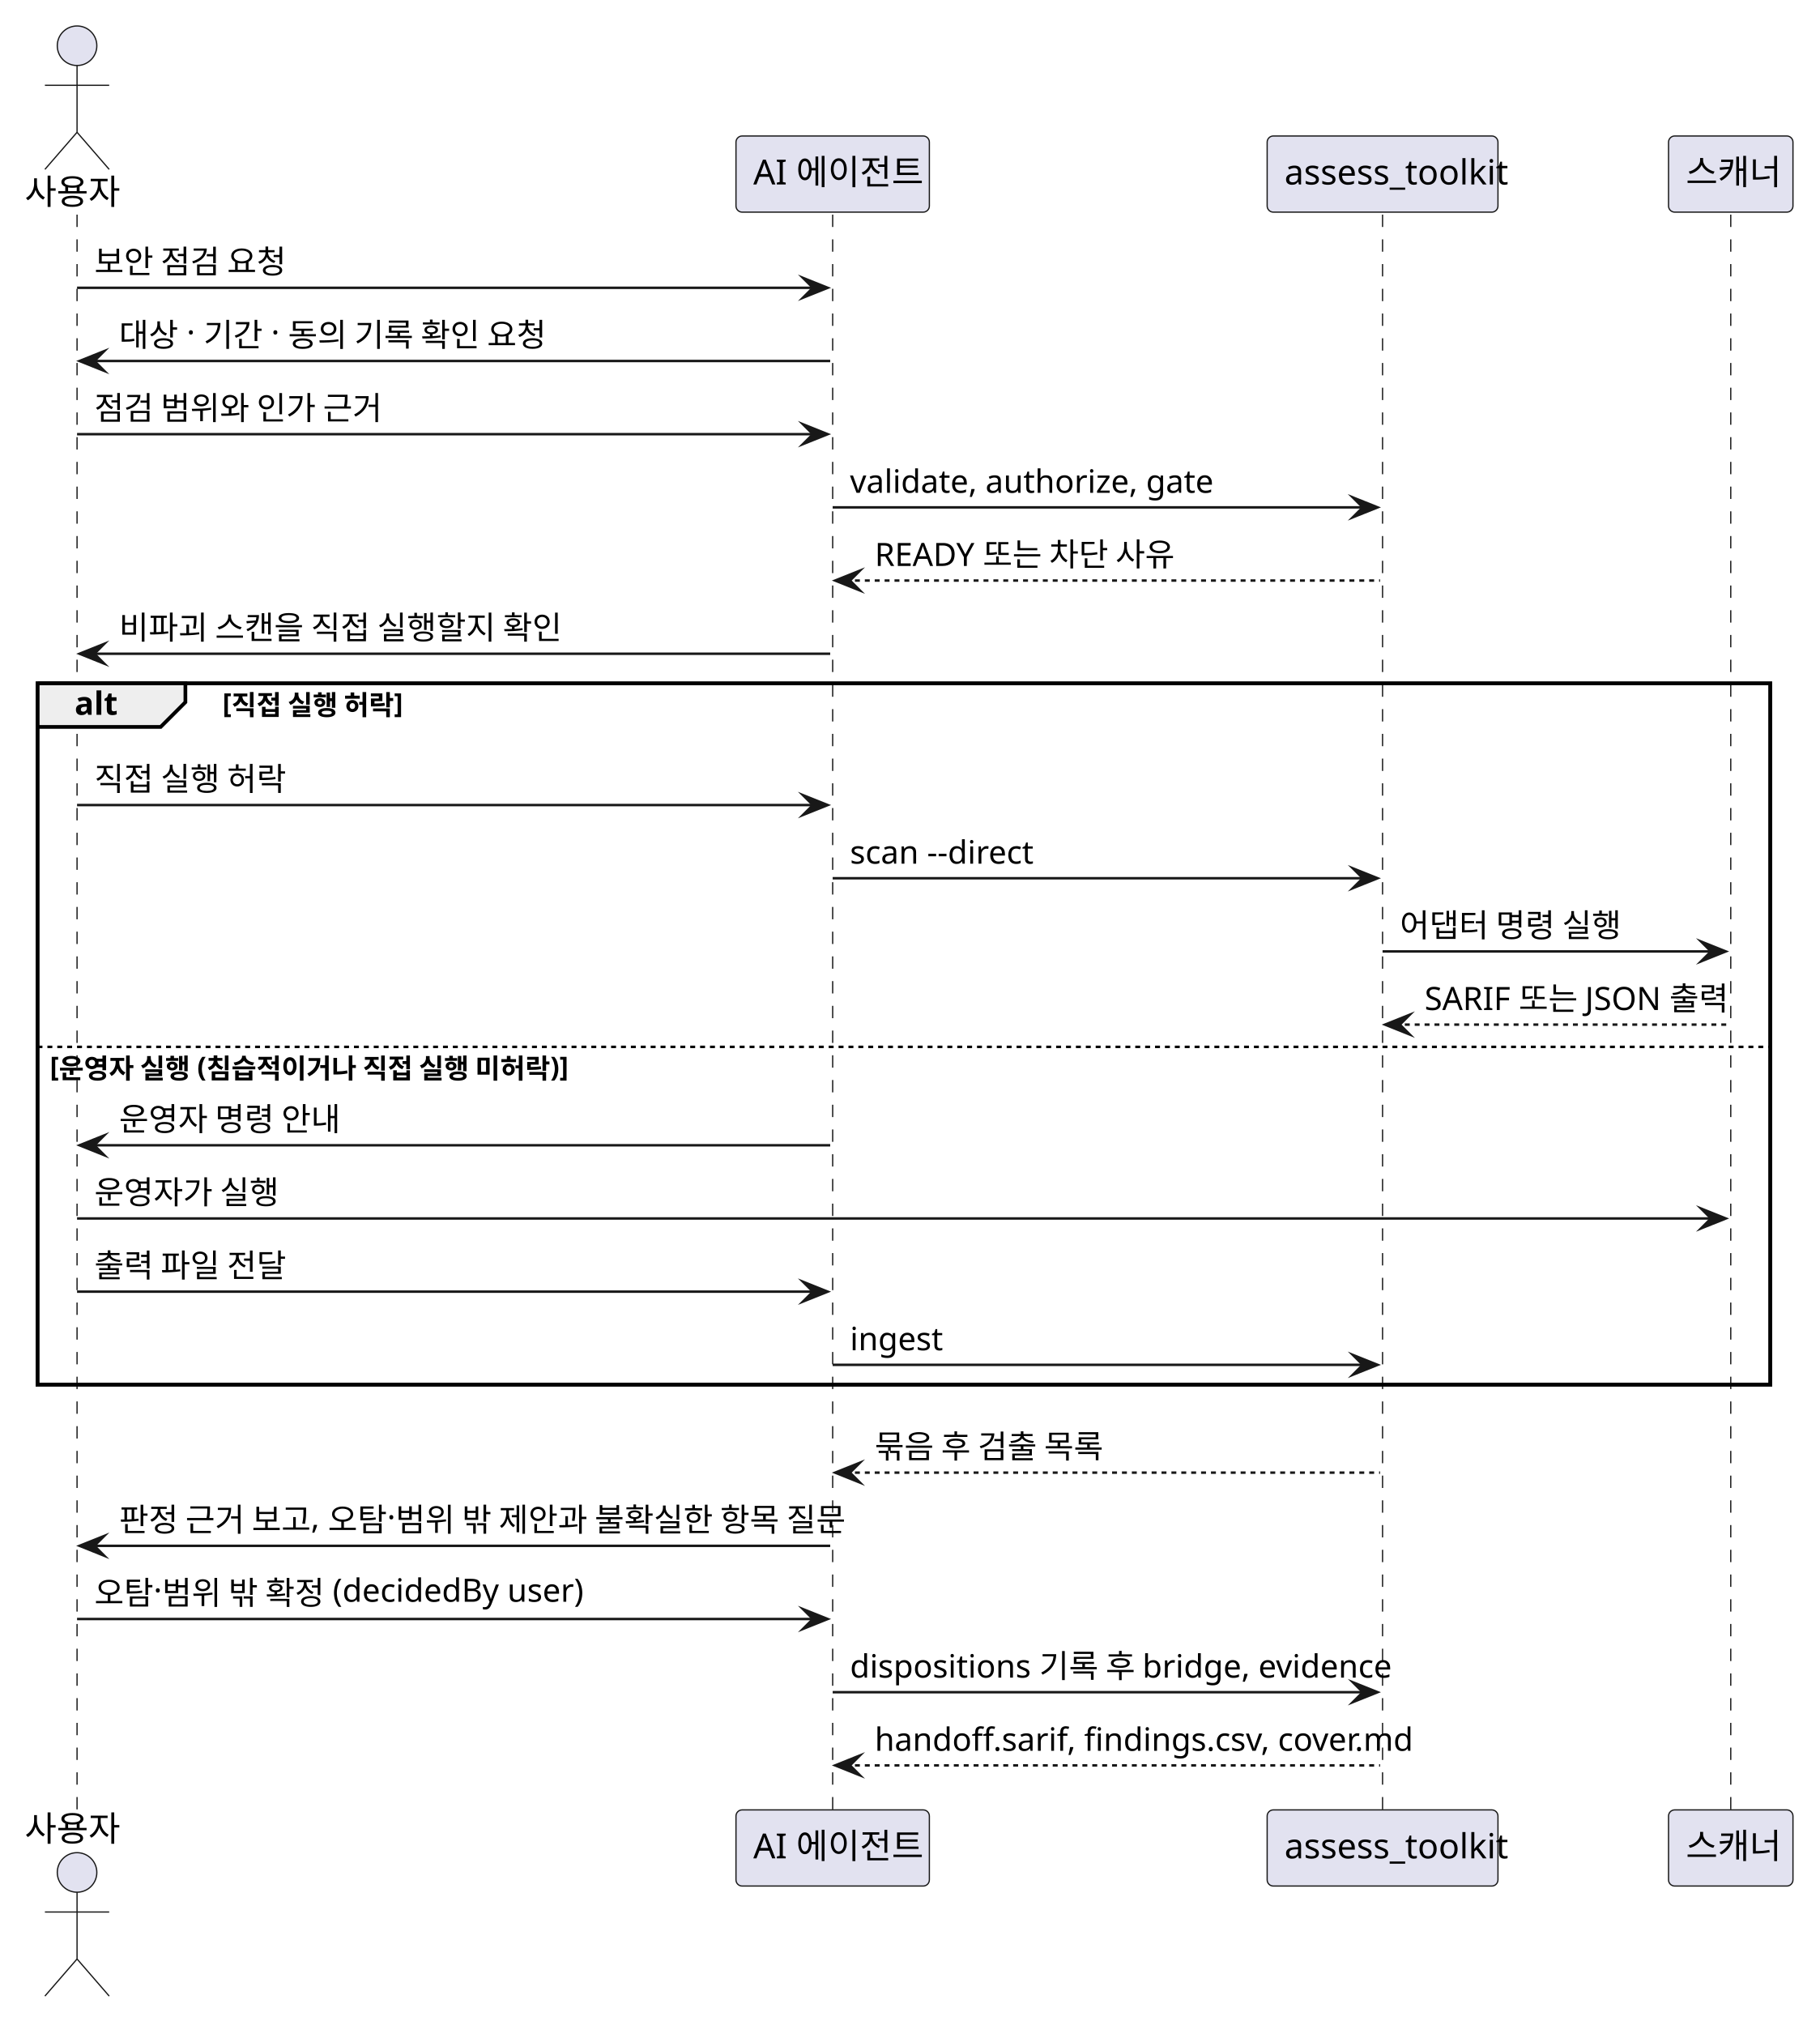
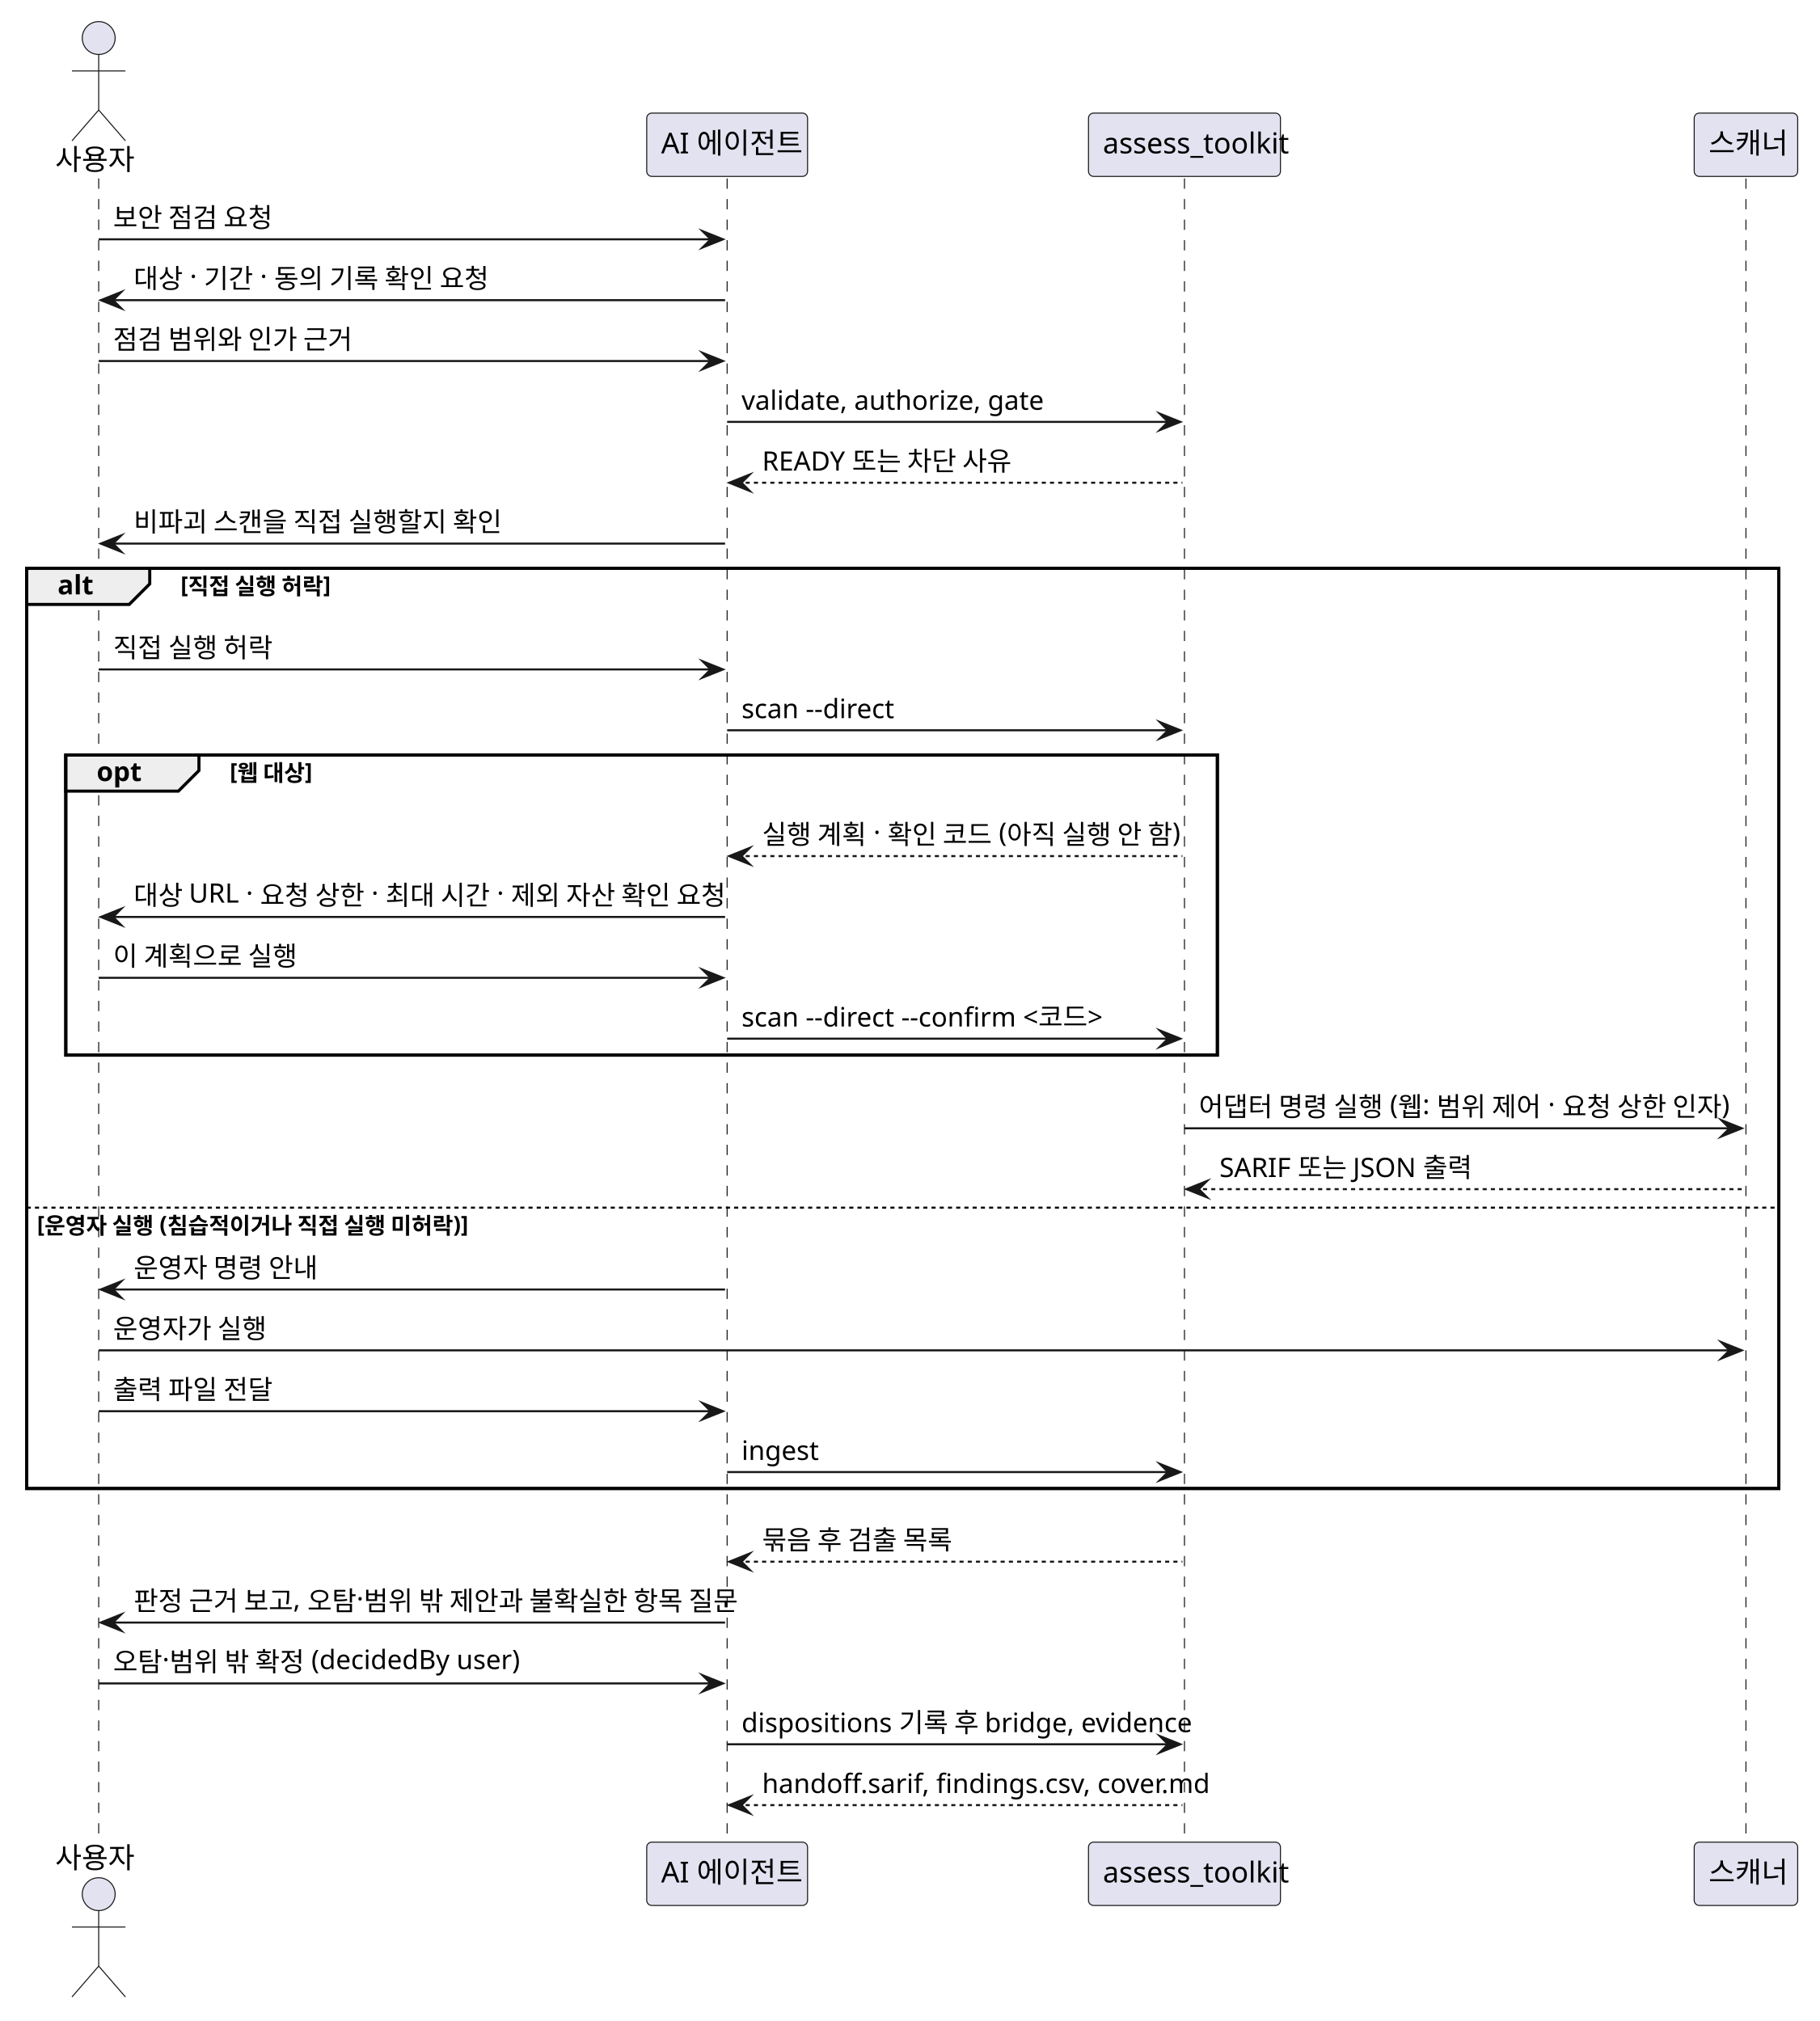
- <svg xmlns="http://www.w3.org/2000/svg" version="1.1" data-diagram-type="SEQUENCE" style="width:736px;height:819px;background:#FFFFFF;" width="736px" height="819px" viewBox="0 0 736 819" zoomAndPan="magnify" preserveAspectRatio="none" contentStyleType="text/css">
+ <svg xmlns="http://www.w3.org/2000/svg" version="1.1" data-diagram-type="SEQUENCE" style="width:885px;height:983px;background:#FFFFFF;" width="885px" height="983px" viewBox="0 0 885 983" zoomAndPan="magnify" preserveAspectRatio="none" contentStyleType="text/css">
  <defs />
  <g font-family="sans-serif" lengthAdjust="spacing">
-     <rect x="15.165" y="276.4" width="700.856" height="283.6" fill="none" style="stroke:#000;stroke-width:1.5;" />
+     <rect x="13" y="276.4" width="852.079" height="447.6" fill="none" style="stroke:#000;stroke-width:1.5;" />
+     <rect x="32" y="367.2" width="560.025" height="146" fill="none" style="stroke:#000;stroke-width:1.5;" />
    <g class="participant-lifeline" data-qualified-name="U" data-entity-uid="part1" id="part1-lifeline" data-source-line="5">
      <g>
-         <rect x="27.665" y="86.8" width="8" height="645.2" fill="#000" fill-opacity="0" />
-         <line x1="31.165" y1="86.8" x2="31.165" y2="732" style="stroke:#181818;stroke-width:0.5;stroke-dasharray:5,5;" />
+         <rect x="44.5" y="86.8" width="8" height="809.2" fill="#000" fill-opacity="0" />
+         <line x1="48" y1="86.8" x2="48" y2="896" style="stroke:#181818;stroke-width:0.5;stroke-dasharray:5,5;" />
      </g>
    </g>
    <g class="participant-lifeline" data-qualified-name="A" data-entity-uid="part2" id="part2-lifeline" data-source-line="6">
      <g>
-         <rect x="333.284" y="86.8" width="8" height="645.2" fill="#000" fill-opacity="0" />
-         <line x1="336.784" y1="86.8" x2="336.784" y2="732" style="stroke:#181818;stroke-width:0.5;stroke-dasharray:5,5;" />
+         <rect x="350.119" y="86.8" width="8" height="809.2" fill="#000" fill-opacity="0" />
+         <line x1="353.619" y1="86.8" x2="353.619" y2="896" style="stroke:#181818;stroke-width:0.5;stroke-dasharray:5,5;" />
      </g>
    </g>
    <g class="participant-lifeline" data-qualified-name="T" data-entity-uid="part3" id="part3-lifeline" data-source-line="7">
      <g>
-         <rect x="555.69" y="86.8" width="8" height="645.2" fill="#000" fill-opacity="0" />
-         <line x1="559.19" y1="86.8" x2="559.19" y2="732" style="stroke:#181818;stroke-width:0.5;stroke-dasharray:5,5;" />
+         <rect x="572.525" y="86.8" width="8" height="809.2" fill="#000" fill-opacity="0" />
+         <line x1="576.025" y1="86.8" x2="576.025" y2="896" style="stroke:#181818;stroke-width:0.5;stroke-dasharray:5,5;" />
      </g>
    </g>
    <g class="participant-lifeline" data-qualified-name="S" data-entity-uid="part4" id="part4-lifeline" data-source-line="8">
      <g>
-         <rect x="696.521" y="86.8" width="8" height="645.2" fill="#000" fill-opacity="0" />
-         <line x1="700.021" y1="86.8" x2="700.021" y2="732" style="stroke:#181818;stroke-width:0.5;stroke-dasharray:5,5;" />
+         <rect x="845.579" y="86.8" width="8" height="809.2" fill="#000" fill-opacity="0" />
+         <line x1="849.079" y1="86.8" x2="849.079" y2="896" style="stroke:#181818;stroke-width:0.5;stroke-dasharray:5,5;" />
      </g>
    </g>
    <g class="participant participant-head" data-qualified-name="U" data-entity-uid="part1" id="part1-head" data-source-line="5">
-       <text x="10" y="82.6" fill="#000" font-size="14" textLength="36.33" font-family="'Apple SD Gothic Neo'">사용자</text>
-       <ellipse cx="31.165" cy="18.5" rx="8" ry="8" fill="#E2E2F0" style="stroke:#181818;stroke-width:0.5;" />
-       <path d="M31.165,26.5 L31.165,53.5 M18.165,34.5 L44.165,34.5 M31.165,53.5 L18.165,68.5 M31.165,53.5 L44.165,68.5" style="stroke:#181818;stroke-width:0.5;" fill="none" />
+       <text x="26.835" y="82.6" fill="#000" font-size="14" textLength="36.33" font-family="'Apple SD Gothic Neo'">사용자</text>
+       <ellipse cx="48" cy="18.5" rx="8" ry="8" fill="#E2E2F0" style="stroke:#181818;stroke-width:0.5;" />
+       <path d="M48,26.5 L48,53.5 M35,34.5 L61,34.5 M48,53.5 L35,68.5 M48,53.5 L61,68.5" style="stroke:#181818;stroke-width:0.5;" fill="none" />
    </g>
    <g class="participant participant-head" data-qualified-name="A" data-entity-uid="part2" id="part2-head" data-source-line="6">
-       <rect x="297.675" y="55" width="78.218" height="30.8" fill="#E2E2F0" style="stroke:#181818;stroke-width:0.5;" rx="2.5" ry="2.5" />
-       <text x="304.675" y="74.6" fill="#000" font-size="14" textLength="64.218" font-family="'Apple SD Gothic Neo'">AI 에이전트</text>
+       <rect x="314.51" y="55" width="78.218" height="30.8" fill="#E2E2F0" style="stroke:#181818;stroke-width:0.5;" rx="2.5" ry="2.5" />
+       <text x="321.51" y="74.6" fill="#000" font-size="14" textLength="64.218" font-family="'Apple SD Gothic Neo'">AI 에이전트</text>
    </g>
    <g class="participant participant-head" data-qualified-name="T" data-entity-uid="part3" id="part3-head" data-source-line="7">
-       <rect x="512.514" y="55" width="93.352" height="30.8" fill="#E2E2F0" style="stroke:#181818;stroke-width:0.5;" rx="2.5" ry="2.5" />
-       <text x="519.514" y="74.6" fill="#000" font-size="14" textLength="79.352" font-family="'Apple SD Gothic Neo'">assess_toolkit</text>
+       <rect x="529.349" y="55" width="93.352" height="30.8" fill="#E2E2F0" style="stroke:#181818;stroke-width:0.5;" rx="2.5" ry="2.5" />
+       <text x="536.349" y="74.6" fill="#000" font-size="14" textLength="79.352" font-family="'Apple SD Gothic Neo'">assess_toolkit</text>
    </g>
    <g class="participant participant-head" data-qualified-name="S" data-entity-uid="part4" id="part4-head" data-source-line="8">
-       <rect x="674.856" y="55" width="50.33" height="30.8" fill="#E2E2F0" style="stroke:#181818;stroke-width:0.5;" rx="2.5" ry="2.5" />
-       <text x="681.856" y="74.6" fill="#000" font-size="14" textLength="36.33" font-family="'Apple SD Gothic Neo'">스캐너</text>
+       <rect x="823.914" y="55" width="50.33" height="30.8" fill="#E2E2F0" style="stroke:#181818;stroke-width:0.5;" rx="2.5" ry="2.5" />
+       <text x="830.914" y="74.6" fill="#000" font-size="14" textLength="36.33" font-family="'Apple SD Gothic Neo'">스캐너</text>
    </g>
    <g class="participant participant-tail" data-qualified-name="U" data-entity-uid="part1" id="part1-tail" data-source-line="5">
-       <text x="10" y="744.6" fill="#000" font-size="14" textLength="36.33" font-family="'Apple SD Gothic Neo'">사용자</text>
-       <ellipse cx="31.165" cy="757.3" rx="8" ry="8" fill="#E2E2F0" style="stroke:#181818;stroke-width:0.5;" />
-       <path d="M31.165,765.3 L31.165,792.3 M18.165,773.3 L44.165,773.3 M31.165,792.3 L18.165,807.3 M31.165,792.3 L44.165,807.3" style="stroke:#181818;stroke-width:0.5;" fill="none" />
+       <text x="26.835" y="908.6" fill="#000" font-size="14" textLength="36.33" font-family="'Apple SD Gothic Neo'">사용자</text>
+       <ellipse cx="48" cy="921.3" rx="8" ry="8" fill="#E2E2F0" style="stroke:#181818;stroke-width:0.5;" />
+       <path d="M48,929.3 L48,956.3 M35,937.3 L61,937.3 M48,956.3 L35,971.3 M48,956.3 L61,971.3" style="stroke:#181818;stroke-width:0.5;" fill="none" />
    </g>
    <g class="participant participant-tail" data-qualified-name="A" data-entity-uid="part2" id="part2-tail" data-source-line="6">
-       <rect x="297.675" y="732" width="78.218" height="30.8" fill="#E2E2F0" style="stroke:#181818;stroke-width:0.5;" rx="2.5" ry="2.5" />
-       <text x="304.675" y="751.6" fill="#000" font-size="14" textLength="64.218" font-family="'Apple SD Gothic Neo'">AI 에이전트</text>
+       <rect x="314.51" y="896" width="78.218" height="30.8" fill="#E2E2F0" style="stroke:#181818;stroke-width:0.5;" rx="2.5" ry="2.5" />
+       <text x="321.51" y="915.6" fill="#000" font-size="14" textLength="64.218" font-family="'Apple SD Gothic Neo'">AI 에이전트</text>
    </g>
    <g class="participant participant-tail" data-qualified-name="T" data-entity-uid="part3" id="part3-tail" data-source-line="7">
-       <rect x="512.514" y="732" width="93.352" height="30.8" fill="#E2E2F0" style="stroke:#181818;stroke-width:0.5;" rx="2.5" ry="2.5" />
-       <text x="519.514" y="751.6" fill="#000" font-size="14" textLength="79.352" font-family="'Apple SD Gothic Neo'">assess_toolkit</text>
+       <rect x="529.349" y="896" width="93.352" height="30.8" fill="#E2E2F0" style="stroke:#181818;stroke-width:0.5;" rx="2.5" ry="2.5" />
+       <text x="536.349" y="915.6" fill="#000" font-size="14" textLength="79.352" font-family="'Apple SD Gothic Neo'">assess_toolkit</text>
    </g>
    <g class="participant participant-tail" data-qualified-name="S" data-entity-uid="part4" id="part4-tail" data-source-line="8">
-       <rect x="674.856" y="732" width="50.33" height="30.8" fill="#E2E2F0" style="stroke:#181818;stroke-width:0.5;" rx="2.5" ry="2.5" />
-       <text x="681.856" y="751.6" fill="#000" font-size="14" textLength="36.33" font-family="'Apple SD Gothic Neo'">스캐너</text>
+       <rect x="823.914" y="896" width="50.33" height="30.8" fill="#E2E2F0" style="stroke:#181818;stroke-width:0.5;" rx="2.5" ry="2.5" />
+       <text x="830.914" y="915.6" fill="#000" font-size="14" textLength="36.33" font-family="'Apple SD Gothic Neo'">스캐너</text>
    </g>
    <g class="message" data-entity-1="part1" data-entity-2="part2" id="msg1" data-source-line="9">
-       <polygon points="324.784,112.4,334.784,116.4,324.784,120.4,328.784,116.4" fill="#181818" style="stroke:#181818;stroke-width:1;stroke-linejoin:miter;stroke-miterlimit:10;" />
-       <line x1="31.165" y1="116.4" x2="330.784" y2="116.4" style="stroke:#181818;stroke-width:1;" />
-       <text x="38.165" y="110.5" fill="#000" font-size="13" textLength="74.308" font-family="'Apple SD Gothic Neo'">보안 점검 요청</text>
+       <polygon points="341.619,112.4,351.619,116.4,341.619,120.4,345.619,116.4" fill="#181818" style="stroke:#181818;stroke-width:1;stroke-linejoin:miter;stroke-miterlimit:10;" />
+       <line x1="48" y1="116.4" x2="347.619" y2="116.4" style="stroke:#181818;stroke-width:1;" />
+       <text x="55" y="110.5" fill="#000" font-size="13" textLength="74.308" font-family="'Apple SD Gothic Neo'">보안 점검 요청</text>
    </g>
    <g class="message" data-entity-1="part2" data-entity-2="part1" id="msg2" data-source-line="10">
-       <polygon points="42.165,142,32.165,146,42.165,150,38.165,146" fill="#181818" style="stroke:#181818;stroke-width:1;stroke-linejoin:miter;stroke-miterlimit:10;" />
-       <line x1="36.165" y1="146" x2="335.784" y2="146" style="stroke:#181818;stroke-width:1;" />
-       <text x="48.165" y="140.1" fill="#000" font-size="13" textLength="166.751" font-family="'Apple SD Gothic Neo'">대상 · 기간 · 동의 기록 확인 요청</text>
+       <polygon points="59,142,49,146,59,150,55,146" fill="#181818" style="stroke:#181818;stroke-width:1;stroke-linejoin:miter;stroke-miterlimit:10;" />
+       <line x1="53" y1="146" x2="352.619" y2="146" style="stroke:#181818;stroke-width:1;" />
+       <text x="65" y="140.1" fill="#000" font-size="13" textLength="166.751" font-family="'Apple SD Gothic Neo'">대상 · 기간 · 동의 기록 확인 요청</text>
    </g>
    <g class="message" data-entity-1="part1" data-entity-2="part2" id="msg3" data-source-line="11">
-       <polygon points="324.784,171.6,334.784,175.6,324.784,179.6,328.784,175.6" fill="#181818" style="stroke:#181818;stroke-width:1;stroke-linejoin:miter;stroke-miterlimit:10;" />
-       <line x1="31.165" y1="175.6" x2="330.784" y2="175.6" style="stroke:#181818;stroke-width:1;" />
-       <text x="38.165" y="169.7" fill="#000" font-size="13" textLength="111.462" font-family="'Apple SD Gothic Neo'">점검 범위와 인가 근거</text>
+       <polygon points="341.619,171.6,351.619,175.6,341.619,179.6,345.619,175.6" fill="#181818" style="stroke:#181818;stroke-width:1;stroke-linejoin:miter;stroke-miterlimit:10;" />
+       <line x1="48" y1="175.6" x2="347.619" y2="175.6" style="stroke:#181818;stroke-width:1;" />
+       <text x="55" y="169.7" fill="#000" font-size="13" textLength="111.462" font-family="'Apple SD Gothic Neo'">점검 범위와 인가 근거</text>
    </g>
    <g class="message" data-entity-1="part2" data-entity-2="part3" id="msg4" data-source-line="12">
-       <polygon points="547.19,201.2,557.19,205.2,547.19,209.2,551.19,205.2" fill="#181818" style="stroke:#181818;stroke-width:1;stroke-linejoin:miter;stroke-miterlimit:10;" />
-       <line x1="336.784" y1="205.2" x2="553.19" y2="205.2" style="stroke:#181818;stroke-width:1;" />
-       <text x="343.784" y="199.3" fill="#000" font-size="13" textLength="130.481" font-family="'Apple SD Gothic Neo'">validate, authorize, gate</text>
+       <polygon points="564.025,201.2,574.025,205.2,564.025,209.2,568.025,205.2" fill="#181818" style="stroke:#181818;stroke-width:1;stroke-linejoin:miter;stroke-miterlimit:10;" />
+       <line x1="353.619" y1="205.2" x2="570.025" y2="205.2" style="stroke:#181818;stroke-width:1;" />
+       <text x="360.619" y="199.3" fill="#000" font-size="13" textLength="130.481" font-family="'Apple SD Gothic Neo'">validate, authorize, gate</text>
    </g>
    <g class="message" data-entity-1="part3" data-entity-2="part2" id="msg5" data-source-line="13">
-       <polygon points="347.784,230.8,337.784,234.8,347.784,238.8,343.784,234.8" fill="#181818" style="stroke:#181818;stroke-width:1;stroke-linejoin:miter;stroke-miterlimit:10;" />
-       <line x1="341.784" y1="234.8" x2="558.19" y2="234.8" style="stroke:#181818;stroke-width:1;stroke-dasharray:2,2;" />
-       <text x="353.784" y="228.9" fill="#000" font-size="13" textLength="115.934" font-family="'Apple SD Gothic Neo'">READY 또는 차단 사유</text>
+       <polygon points="364.619,230.8,354.619,234.8,364.619,238.8,360.619,234.8" fill="#181818" style="stroke:#181818;stroke-width:1;stroke-linejoin:miter;stroke-miterlimit:10;" />
+       <line x1="358.619" y1="234.8" x2="575.025" y2="234.8" style="stroke:#181818;stroke-width:1;stroke-dasharray:2,2;" />
+       <text x="370.619" y="228.9" fill="#000" font-size="13" textLength="115.934" font-family="'Apple SD Gothic Neo'">READY 또는 차단 사유</text>
    </g>
    <g class="message" data-entity-1="part2" data-entity-2="part1" id="msg6" data-source-line="14">
-       <polygon points="42.165,260.4,32.165,264.4,42.165,268.4,38.165,264.4" fill="#181818" style="stroke:#181818;stroke-width:1;stroke-linejoin:miter;stroke-miterlimit:10;" />
-       <line x1="36.165" y1="264.4" x2="335.784" y2="264.4" style="stroke:#181818;stroke-width:1;" />
-       <text x="48.165" y="258.5" fill="#000" font-size="13" textLength="171.106" font-family="'Apple SD Gothic Neo'">비파괴 스캔을 직접 실행할지 확인</text>
+       <polygon points="59,260.4,49,264.4,59,268.4,55,264.4" fill="#181818" style="stroke:#181818;stroke-width:1;stroke-linejoin:miter;stroke-miterlimit:10;" />
+       <line x1="53" y1="264.4" x2="352.619" y2="264.4" style="stroke:#181818;stroke-width:1;" />
+       <text x="65" y="258.5" fill="#000" font-size="13" textLength="171.106" font-family="'Apple SD Gothic Neo'">비파괴 스캔을 직접 실행할지 확인</text>
    </g>
-     <path d="M15.165,276.4 L74.985,276.4 L74.985,284 L64.985,294 L15.165,294 L15.165,276.4" style="stroke:#000;stroke-width:1.5;" fill="#EEE" />
-     <rect x="15.165" y="276.4" width="700.856" height="283.6" fill="none" style="stroke:#000;stroke-width:1.5;" />
-     <text x="30.165" y="289.1" fill="#000" font-size="13" textLength="14.82" font-weight="700" font-family="'Apple SD Gothic Neo'">alt</text>
-     <text x="89.985" y="288.3" fill="#000" font-size="11" textLength="70.774" font-weight="700" font-family="'Apple SD Gothic Neo'">[직접 실행 허락]</text>
+     <path d="M13,276.4 L72.82,276.4 L72.82,284 L62.82,294 L13,294 L13,276.4" style="stroke:#000;stroke-width:1.5;" fill="#EEE" />
+     <rect x="13" y="276.4" width="852.079" height="447.6" fill="none" style="stroke:#000;stroke-width:1.5;" />
+     <text x="28" y="289.1" fill="#000" font-size="13" textLength="14.82" font-weight="700" font-family="'Apple SD Gothic Neo'">alt</text>
+     <text x="87.82" y="288.3" fill="#000" font-size="11" textLength="70.774" font-weight="700" font-family="'Apple SD Gothic Neo'">[직접 실행 허락]</text>
    <g class="message" data-entity-1="part1" data-entity-2="part2" id="msg7" data-source-line="16">
-       <polygon points="324.784,321.6,334.784,325.6,324.784,329.6,328.784,325.6" fill="#181818" style="stroke:#181818;stroke-width:1;stroke-linejoin:miter;stroke-miterlimit:10;" />
-       <line x1="31.165" y1="325.6" x2="330.784" y2="325.6" style="stroke:#181818;stroke-width:1;" />
-       <text x="38.165" y="319.7" fill="#000" font-size="13" textLength="74.308" font-family="'Apple SD Gothic Neo'">직접 실행 허락</text>
+       <polygon points="341.619,321.6,351.619,325.6,341.619,329.6,345.619,325.6" fill="#181818" style="stroke:#181818;stroke-width:1;stroke-linejoin:miter;stroke-miterlimit:10;" />
+       <line x1="48" y1="325.6" x2="347.619" y2="325.6" style="stroke:#181818;stroke-width:1;" />
+       <text x="55" y="319.7" fill="#000" font-size="13" textLength="74.308" font-family="'Apple SD Gothic Neo'">직접 실행 허락</text>
    </g>
    <g class="message" data-entity-1="part2" data-entity-2="part3" id="msg8" data-source-line="17">
-       <polygon points="547.19,351.2,557.19,355.2,547.19,359.2,551.19,355.2" fill="#181818" style="stroke:#181818;stroke-width:1;stroke-linejoin:miter;stroke-miterlimit:10;" />
-       <line x1="336.784" y1="355.2" x2="553.19" y2="355.2" style="stroke:#181818;stroke-width:1;" />
-       <text x="343.784" y="349.3" fill="#000" font-size="13" textLength="70.434" font-family="'Apple SD Gothic Neo'">scan --direct</text>
+       <polygon points="564.025,351.2,574.025,355.2,564.025,359.2,568.025,355.2" fill="#181818" style="stroke:#181818;stroke-width:1;stroke-linejoin:miter;stroke-miterlimit:10;" />
+       <line x1="353.619" y1="355.2" x2="570.025" y2="355.2" style="stroke:#181818;stroke-width:1;" />
+       <text x="360.619" y="349.3" fill="#000" font-size="13" textLength="70.434" font-family="'Apple SD Gothic Neo'">scan --direct</text>
    </g>
-     <g class="message" data-entity-1="part3" data-entity-2="part4" id="msg9" data-source-line="18">
-       <polygon points="688.021,380.8,698.021,384.8,688.021,388.8,692.021,384.8" fill="#181818" style="stroke:#181818;stroke-width:1;stroke-linejoin:miter;stroke-miterlimit:10;" />
-       <line x1="559.19" y1="384.8" x2="694.021" y2="384.8" style="stroke:#181818;stroke-width:1;" />
-       <text x="566.19" y="378.9" fill="#000" font-size="13" textLength="85.553" font-family="'Apple SD Gothic Neo'">어댑터 명령 실행</text>
+     <path d="M32,367.2 L96.747,367.2 L96.747,374.8 L86.747,384.8 L32,384.8 L32,367.2" style="stroke:#000;stroke-width:1.5;" fill="#EEE" />
+     <rect x="32" y="367.2" width="560.025" height="146" fill="none" style="stroke:#000;stroke-width:1.5;" />
+     <text x="47" y="379.9" fill="#000" font-size="13" textLength="19.747" font-weight="700" font-family="'Apple SD Gothic Neo'">opt</text>
+     <text x="111.747" y="379.1" fill="#000" font-size="11" textLength="39.336" font-weight="700" font-family="'Apple SD Gothic Neo'">[웹 대상]</text>
+     <g class="message" data-entity-1="part3" data-entity-2="part2" id="msg9" data-source-line="19">
+       <polygon points="364.619,412.4,354.619,416.4,364.619,420.4,360.619,416.4" fill="#181818" style="stroke:#181818;stroke-width:1;stroke-linejoin:miter;stroke-miterlimit:10;" />
+       <line x1="358.619" y1="416.4" x2="575.025" y2="416.4" style="stroke:#181818;stroke-width:1;stroke-dasharray:2,2;" />
+       <text x="370.619" y="410.5" fill="#000" font-size="13" textLength="196.963" font-family="'Apple SD Gothic Neo'">실행 계획 · 확인 코드 (아직 실행 안 함)</text>
    </g>
-     <g class="message" data-entity-1="part4" data-entity-2="part3" id="msg10" data-source-line="19">
-       <polygon points="570.19,410.4,560.19,414.4,570.19,418.4,566.19,414.4" fill="#181818" style="stroke:#181818;stroke-width:1;stroke-linejoin:miter;stroke-miterlimit:10;" />
-       <line x1="564.19" y1="414.4" x2="699.021" y2="414.4" style="stroke:#181818;stroke-width:1;stroke-dasharray:2,2;" />
-       <text x="576.19" y="408.5" fill="#000" font-size="13" textLength="116.831" font-family="'Apple SD Gothic Neo'">SARIF 또는 JSON 출력</text>
+     <g class="message" data-entity-1="part2" data-entity-2="part1" id="msg10" data-source-line="20">
+       <polygon points="59,442,49,446,59,450,55,446" fill="#181818" style="stroke:#181818;stroke-width:1;stroke-linejoin:miter;stroke-miterlimit:10;" />
+       <line x1="53" y1="446" x2="352.619" y2="446" style="stroke:#181818;stroke-width:1;" />
+       <text x="65" y="440.1" fill="#000" font-size="13" textLength="277.823" font-family="'Apple SD Gothic Neo'">대상 URL · 요청 상한 · 최대 시간 · 제외 자산 확인 요청</text>
    </g>
-     <line x1="15.165" y1="423.4" x2="716.021" y2="423.4" style="stroke:#000;stroke-width:1;stroke-dasharray:2,2;" />
-     <text x="20.165" y="435.3" fill="#000" font-size="11" textLength="201.135" font-weight="700" font-family="'Apple SD Gothic Neo'">[운영자 실행 (침습적이거나 직접 실행 미허락)]</text>
-     <g class="message" data-entity-1="part2" data-entity-2="part1" id="msg11" data-source-line="21">
-       <polygon points="42.165,459.2,32.165,463.2,42.165,467.2,38.165,463.2" fill="#181818" style="stroke:#181818;stroke-width:1;stroke-linejoin:miter;stroke-miterlimit:10;" />
-       <line x1="36.165" y1="463.2" x2="335.784" y2="463.2" style="stroke:#181818;stroke-width:1;" />
-       <text x="48.165" y="457.3" fill="#000" font-size="13" textLength="85.553" font-family="'Apple SD Gothic Neo'">운영자 명령 안내</text>
+     <g class="message" data-entity-1="part1" data-entity-2="part2" id="msg11" data-source-line="21">
+       <polygon points="341.619,471.6,351.619,475.6,341.619,479.6,345.619,475.6" fill="#181818" style="stroke:#181818;stroke-width:1;stroke-linejoin:miter;stroke-miterlimit:10;" />
+       <line x1="48" y1="475.6" x2="347.619" y2="475.6" style="stroke:#181818;stroke-width:1;" />
+       <text x="55" y="469.7" fill="#000" font-size="13" textLength="85.553" font-family="'Apple SD Gothic Neo'">이 계획으로 실행</text>
    </g>
-     <g class="message" data-entity-1="part1" data-entity-2="part4" id="msg12" data-source-line="22">
-       <polygon points="688.021,488.8,698.021,492.8,688.021,496.8,692.021,492.8" fill="#181818" style="stroke:#181818;stroke-width:1;stroke-linejoin:miter;stroke-miterlimit:10;" />
-       <line x1="31.165" y1="492.8" x2="694.021" y2="492.8" style="stroke:#181818;stroke-width:1;" />
-       <text x="38.165" y="486.9" fill="#000" font-size="13" textLength="70.889" font-family="'Apple SD Gothic Neo'">운영자가 실행</text>
+     <g class="message" data-entity-1="part2" data-entity-2="part3" id="msg12" data-source-line="22">
+       <polygon points="564.025,501.2,574.025,505.2,564.025,509.2,568.025,505.2" fill="#181818" style="stroke:#181818;stroke-width:1;stroke-linejoin:miter;stroke-miterlimit:10;" />
+       <line x1="353.619" y1="505.2" x2="570.025" y2="505.2" style="stroke:#181818;stroke-width:1;" />
+       <text x="360.619" y="499.3" fill="#000" font-size="13" textLength="167.83" font-family="'Apple SD Gothic Neo'">scan --direct --confirm &lt;코드&gt;</text>
    </g>
-     <g class="message" data-entity-1="part1" data-entity-2="part2" id="msg13" data-source-line="23">
-       <polygon points="324.784,518.4,334.784,522.4,324.784,526.4,328.784,522.4" fill="#181818" style="stroke:#181818;stroke-width:1;stroke-linejoin:miter;stroke-miterlimit:10;" />
-       <line x1="31.165" y1="522.4" x2="330.784" y2="522.4" style="stroke:#181818;stroke-width:1;" />
-       <text x="38.165" y="516.5" fill="#000" font-size="13" textLength="74.308" font-family="'Apple SD Gothic Neo'">출력 파일 전달</text>
+     <g class="message" data-entity-1="part3" data-entity-2="part4" id="msg13" data-source-line="24">
+       <polygon points="837.079,544.8,847.079,548.8,837.079,552.8,841.079,548.8" fill="#181818" style="stroke:#181818;stroke-width:1;stroke-linejoin:miter;stroke-miterlimit:10;" />
+       <line x1="576.025" y1="548.8" x2="843.079" y2="548.8" style="stroke:#181818;stroke-width:1;" />
+       <text x="583.025" y="542.9" fill="#000" font-size="13" textLength="249.054" font-family="'Apple SD Gothic Neo'">어댑터 명령 실행 (웹: 범위 제어 · 요청 상한 인자)</text>
    </g>
-     <g class="message" data-entity-1="part2" data-entity-2="part3" id="msg14" data-source-line="24">
-       <polygon points="547.19,548,557.19,552,547.19,556,551.19,552" fill="#181818" style="stroke:#181818;stroke-width:1;stroke-linejoin:miter;stroke-miterlimit:10;" />
-       <line x1="336.784" y1="552" x2="553.19" y2="552" style="stroke:#181818;stroke-width:1;" />
-       <text x="343.784" y="546.1" fill="#000" font-size="13" textLength="32.942" font-family="'Apple SD Gothic Neo'">ingest</text>
+     <g class="message" data-entity-1="part4" data-entity-2="part3" id="msg14" data-source-line="25">
+       <polygon points="587.025,574.4,577.025,578.4,587.025,582.4,583.025,578.4" fill="#181818" style="stroke:#181818;stroke-width:1;stroke-linejoin:miter;stroke-miterlimit:10;" />
+       <line x1="581.025" y1="578.4" x2="848.079" y2="578.4" style="stroke:#181818;stroke-width:1;stroke-dasharray:2,2;" />
+       <text x="593.025" y="572.5" fill="#000" font-size="13" textLength="116.831" font-family="'Apple SD Gothic Neo'">SARIF 또는 JSON 출력</text>
    </g>
-     <g class="message" data-entity-1="part3" data-entity-2="part2" id="msg15" data-source-line="26">
-       <polygon points="347.784,591.6,337.784,595.6,347.784,599.6,343.784,595.6" fill="#181818" style="stroke:#181818;stroke-width:1;stroke-linejoin:miter;stroke-miterlimit:10;" />
-       <line x1="341.784" y1="595.6" x2="558.19" y2="595.6" style="stroke:#181818;stroke-width:1;stroke-dasharray:2,2;" />
-       <text x="353.784" y="589.7" fill="#000" font-size="13" textLength="88.972" font-family="'Apple SD Gothic Neo'">묶음 후 검출 목록</text>
+     <line x1="13" y1="587.4" x2="865.079" y2="587.4" style="stroke:#000;stroke-width:1;stroke-dasharray:2,2;" />
+     <text x="18" y="599.3" fill="#000" font-size="11" textLength="201.135" font-weight="700" font-family="'Apple SD Gothic Neo'">[운영자 실행 (침습적이거나 직접 실행 미허락)]</text>
+     <g class="message" data-entity-1="part2" data-entity-2="part1" id="msg15" data-source-line="27">
+       <polygon points="59,623.2,49,627.2,59,631.2,55,627.2" fill="#181818" style="stroke:#181818;stroke-width:1;stroke-linejoin:miter;stroke-miterlimit:10;" />
+       <line x1="53" y1="627.2" x2="352.619" y2="627.2" style="stroke:#181818;stroke-width:1;" />
+       <text x="65" y="621.3" fill="#000" font-size="13" textLength="85.553" font-family="'Apple SD Gothic Neo'">운영자 명령 안내</text>
    </g>
-     <g class="message" data-entity-1="part2" data-entity-2="part1" id="msg16" data-source-line="27">
-       <polygon points="42.165,621.2,32.165,625.2,42.165,629.2,38.165,625.2" fill="#181818" style="stroke:#181818;stroke-width:1;stroke-linejoin:miter;stroke-miterlimit:10;" />
-       <line x1="36.165" y1="625.2" x2="335.784" y2="625.2" style="stroke:#181818;stroke-width:1;" />
-       <text x="48.165" y="619.3" fill="#000" font-size="13" textLength="281.619" font-family="'Apple SD Gothic Neo'">판정 근거 보고, 오탐·범위 밖 제안과 불확실한 항목 질문</text>
+     <g class="message" data-entity-1="part1" data-entity-2="part4" id="msg16" data-source-line="28">
+       <polygon points="837.079,652.8,847.079,656.8,837.079,660.8,841.079,656.8" fill="#181818" style="stroke:#181818;stroke-width:1;stroke-linejoin:miter;stroke-miterlimit:10;" />
+       <line x1="48" y1="656.8" x2="843.079" y2="656.8" style="stroke:#181818;stroke-width:1;" />
+       <text x="55" y="650.9" fill="#000" font-size="13" textLength="70.889" font-family="'Apple SD Gothic Neo'">운영자가 실행</text>
    </g>
-     <g class="message" data-entity-1="part1" data-entity-2="part2" id="msg17" data-source-line="28">
-       <polygon points="324.784,650.8,334.784,654.8,324.784,658.8,328.784,654.8" fill="#181818" style="stroke:#181818;stroke-width:1;stroke-linejoin:miter;stroke-miterlimit:10;" />
-       <line x1="31.165" y1="654.8" x2="330.784" y2="654.8" style="stroke:#181818;stroke-width:1;" />
-       <text x="38.165" y="648.9" fill="#000" font-size="13" textLength="184.795" font-family="'Apple SD Gothic Neo'">오탐·범위 밖 확정 (decidedBy user)</text>
+     <g class="message" data-entity-1="part1" data-entity-2="part2" id="msg17" data-source-line="29">
+       <polygon points="341.619,682.4,351.619,686.4,341.619,690.4,345.619,686.4" fill="#181818" style="stroke:#181818;stroke-width:1;stroke-linejoin:miter;stroke-miterlimit:10;" />
+       <line x1="48" y1="686.4" x2="347.619" y2="686.4" style="stroke:#181818;stroke-width:1;" />
+       <text x="55" y="680.5" fill="#000" font-size="13" textLength="74.308" font-family="'Apple SD Gothic Neo'">출력 파일 전달</text>
    </g>
-     <g class="message" data-entity-1="part2" data-entity-2="part3" id="msg18" data-source-line="29">
-       <polygon points="547.19,680.4,557.19,684.4,547.19,688.4,551.19,684.4" fill="#181818" style="stroke:#181818;stroke-width:1;stroke-linejoin:miter;stroke-miterlimit:10;" />
-       <line x1="336.784" y1="684.4" x2="553.19" y2="684.4" style="stroke:#181818;stroke-width:1;" />
-       <text x="343.784" y="678.5" fill="#000" font-size="13" textLength="198.406" font-family="'Apple SD Gothic Neo'">dispositions 기록 후 bridge, evidence</text>
+     <g class="message" data-entity-1="part2" data-entity-2="part3" id="msg18" data-source-line="30">
+       <polygon points="564.025,712,574.025,716,564.025,720,568.025,716" fill="#181818" style="stroke:#181818;stroke-width:1;stroke-linejoin:miter;stroke-miterlimit:10;" />
+       <line x1="353.619" y1="716" x2="570.025" y2="716" style="stroke:#181818;stroke-width:1;" />
+       <text x="360.619" y="710.1" fill="#000" font-size="13" textLength="32.942" font-family="'Apple SD Gothic Neo'">ingest</text>
    </g>
-     <g class="message" data-entity-1="part3" data-entity-2="part2" id="msg19" data-source-line="30">
-       <polygon points="347.784,710,337.784,714,347.784,718,343.784,714" fill="#181818" style="stroke:#181818;stroke-width:1;stroke-linejoin:miter;stroke-miterlimit:10;" />
-       <line x1="341.784" y1="714" x2="558.19" y2="714" style="stroke:#181818;stroke-width:1;stroke-dasharray:2,2;" />
-       <text x="353.784" y="708.1" fill="#000" font-size="13" textLength="195.65" font-family="'Apple SD Gothic Neo'">handoff.sarif, findings.csv, cover.md</text>
+     <g class="message" data-entity-1="part3" data-entity-2="part2" id="msg19" data-source-line="32">
+       <polygon points="364.619,755.6,354.619,759.6,364.619,763.6,360.619,759.6" fill="#181818" style="stroke:#181818;stroke-width:1;stroke-linejoin:miter;stroke-miterlimit:10;" />
+       <line x1="358.619" y1="759.6" x2="575.025" y2="759.6" style="stroke:#181818;stroke-width:1;stroke-dasharray:2,2;" />
+       <text x="370.619" y="753.7" fill="#000" font-size="13" textLength="88.972" font-family="'Apple SD Gothic Neo'">묶음 후 검출 목록</text>
+     </g>
+     <g class="message" data-entity-1="part2" data-entity-2="part1" id="msg20" data-source-line="33">
+       <polygon points="59,785.2,49,789.2,59,793.2,55,789.2" fill="#181818" style="stroke:#181818;stroke-width:1;stroke-linejoin:miter;stroke-miterlimit:10;" />
+       <line x1="53" y1="789.2" x2="352.619" y2="789.2" style="stroke:#181818;stroke-width:1;" />
+       <text x="65" y="783.3" fill="#000" font-size="13" textLength="281.619" font-family="'Apple SD Gothic Neo'">판정 근거 보고, 오탐·범위 밖 제안과 불확실한 항목 질문</text>
+     </g>
+     <g class="message" data-entity-1="part1" data-entity-2="part2" id="msg21" data-source-line="34">
+       <polygon points="341.619,814.8,351.619,818.8,341.619,822.8,345.619,818.8" fill="#181818" style="stroke:#181818;stroke-width:1;stroke-linejoin:miter;stroke-miterlimit:10;" />
+       <line x1="48" y1="818.8" x2="347.619" y2="818.8" style="stroke:#181818;stroke-width:1;" />
+       <text x="55" y="812.9" fill="#000" font-size="13" textLength="184.795" font-family="'Apple SD Gothic Neo'">오탐·범위 밖 확정 (decidedBy user)</text>
+     </g>
+     <g class="message" data-entity-1="part2" data-entity-2="part3" id="msg22" data-source-line="35">
+       <polygon points="564.025,844.4,574.025,848.4,564.025,852.4,568.025,848.4" fill="#181818" style="stroke:#181818;stroke-width:1;stroke-linejoin:miter;stroke-miterlimit:10;" />
+       <line x1="353.619" y1="848.4" x2="570.025" y2="848.4" style="stroke:#181818;stroke-width:1;" />
+       <text x="360.619" y="842.5" fill="#000" font-size="13" textLength="198.406" font-family="'Apple SD Gothic Neo'">dispositions 기록 후 bridge, evidence</text>
+     </g>
+     <g class="message" data-entity-1="part3" data-entity-2="part2" id="msg23" data-source-line="36">
+       <polygon points="364.619,874,354.619,878,364.619,882,360.619,878" fill="#181818" style="stroke:#181818;stroke-width:1;stroke-linejoin:miter;stroke-miterlimit:10;" />
+       <line x1="358.619" y1="878" x2="575.025" y2="878" style="stroke:#181818;stroke-width:1;stroke-dasharray:2,2;" />
+       <text x="370.619" y="872.1" fill="#000" font-size="13" textLength="195.65" font-family="'Apple SD Gothic Neo'">handoff.sarif, findings.csv, cover.md</text>
    </g>
  </g>
</svg>
